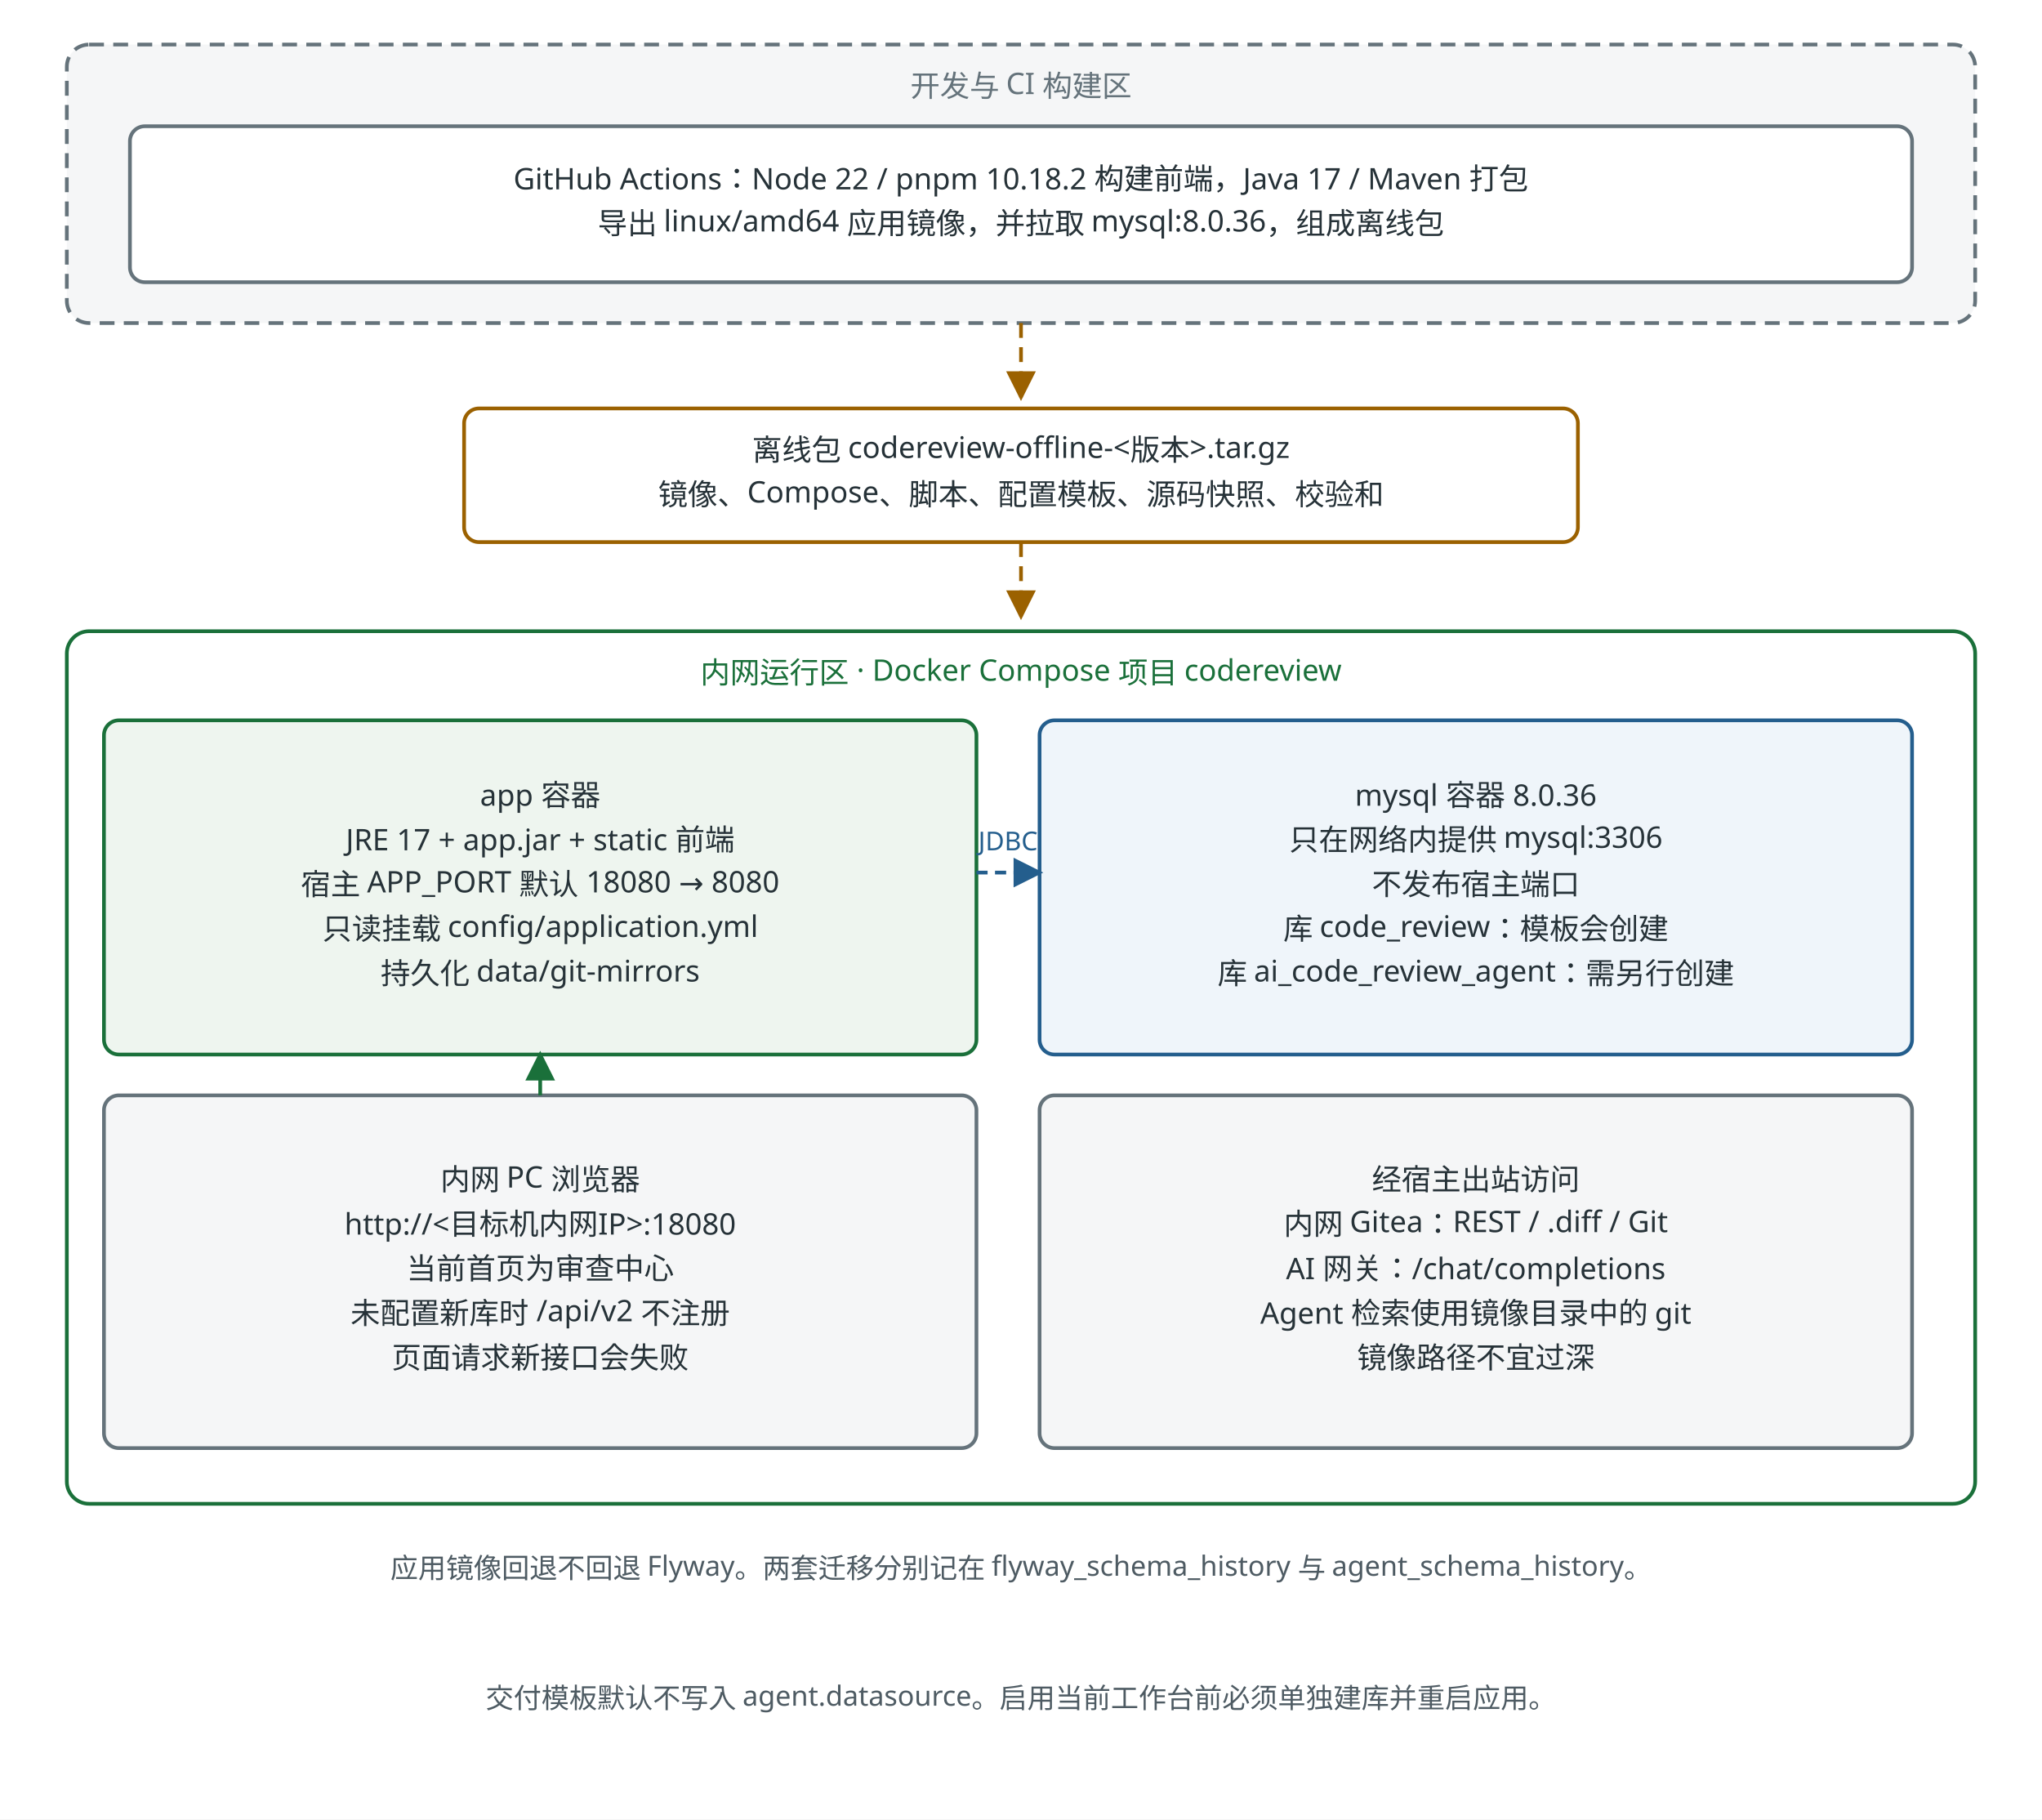
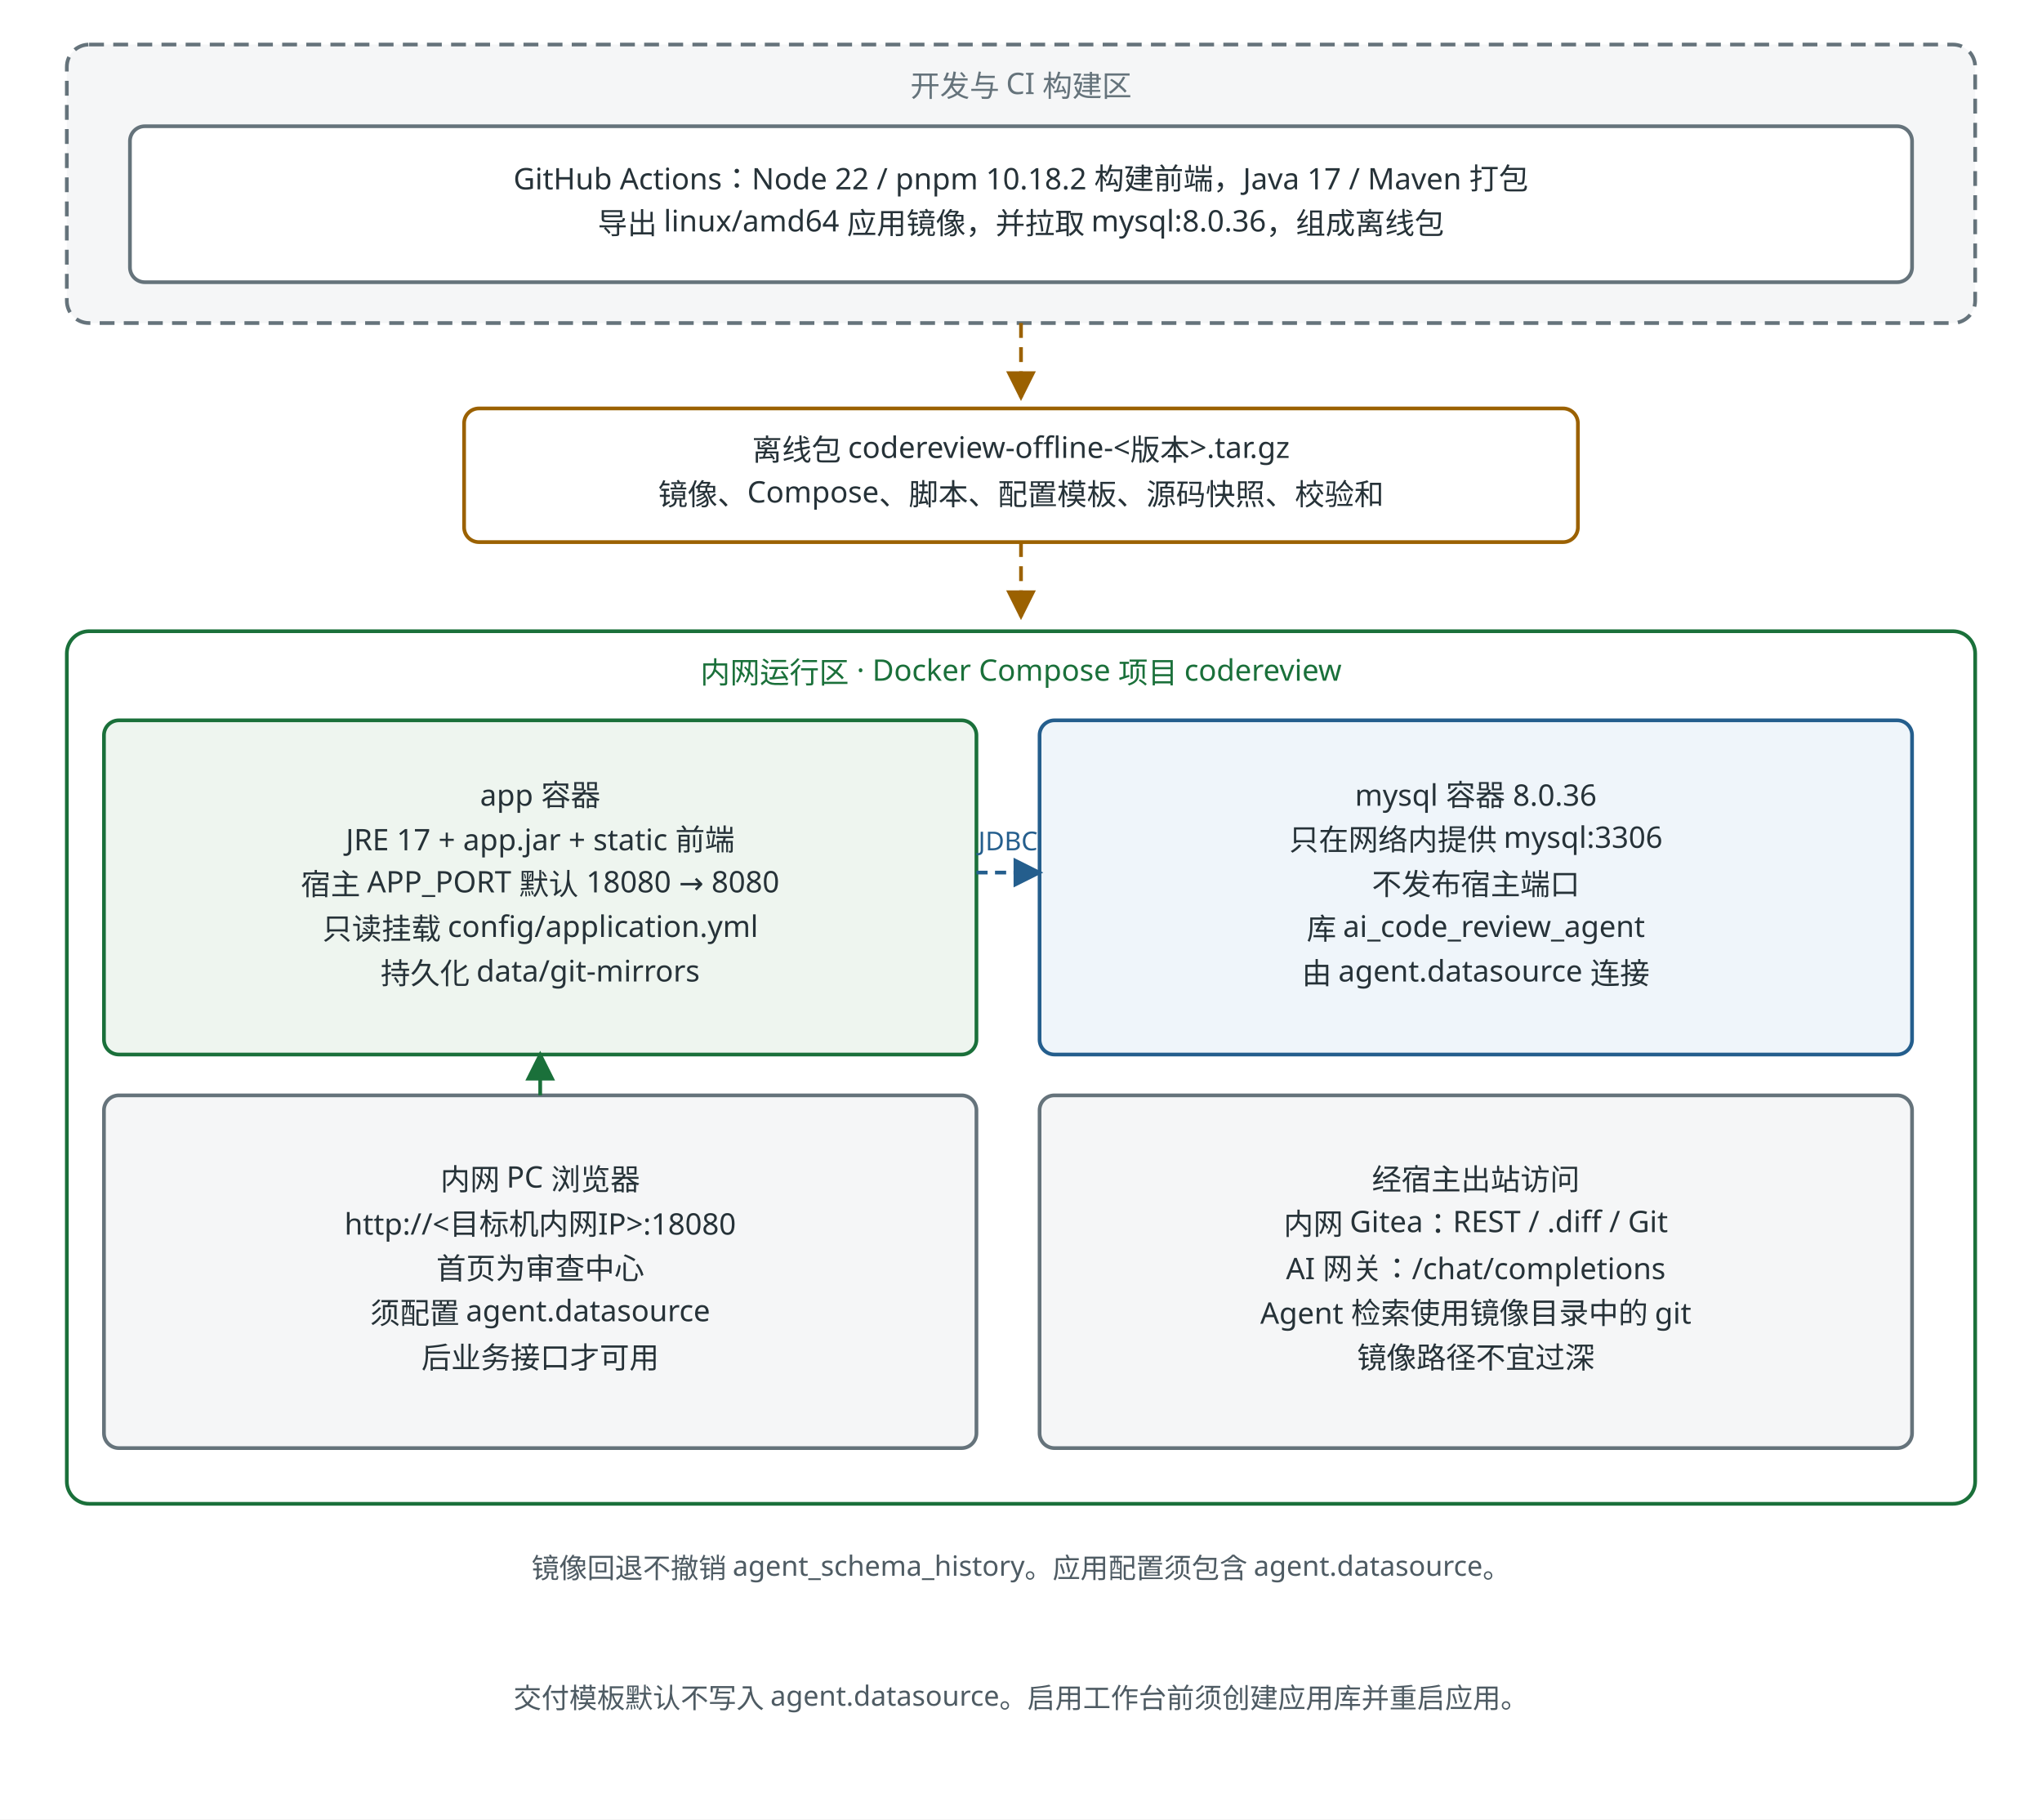
<svg xmlns="http://www.w3.org/2000/svg" width="1100" height="980" viewBox="0 0 1100 980">
  <rect width="100%" height="100%" fill="#FFFFFF" />
  <defs>
    <marker id="arrow-1A703A" markerWidth="8" markerHeight="8" refX="7" refY="4" orient="auto">
      <path d="M0,0 L8,4 L0,8 Z" fill="#1A703A" />
    </marker>
    <marker id="arrow-245E8D" markerWidth="8" markerHeight="8" refX="7" refY="4" orient="auto">
      <path d="M0,0 L8,4 L0,8 Z" fill="#245E8D" />
    </marker>
    <marker id="arrow-9B6100" markerWidth="8" markerHeight="8" refX="7" refY="4" orient="auto">
      <path d="M0,0 L8,4 L0,8 Z" fill="#9B6100" />
    </marker>
    <marker id="arrow-65737B" markerWidth="8" markerHeight="8" refX="7" refY="4" orient="auto">
      <path d="M0,0 L8,4 L0,8 Z" fill="#65737B" />
    </marker>
  </defs>
  <rect x="36" y="24" width="1028" height="150" rx="12" fill="#F5F6F7" stroke="#65737B" stroke-width="2" stroke-dasharray="8 5" />
  <text x="550" y="52" text-anchor="middle" font-family="WenQuanYi Micro Hei, sans-serif" font-size="16" fill="#65737B">开发与 CI 构建区</text>
  <rect x="70" y="68" width="960" height="84" rx="8" fill="#FFFFFF" stroke="#65737B" stroke-width="2" />
  <text x="550.0" y="102.0" text-anchor="middle" font-family="WenQuanYi Micro Hei, sans-serif" font-size="16" font-weight="400" fill="#263238">GitHub Actions：Node 22 / pnpm 10.18.2 构建前端，Java 17 / Maven 打包</text>
  <text x="550.0" y="126.0" text-anchor="middle" font-family="WenQuanYi Micro Hei, sans-serif" font-size="16" font-weight="400" fill="#263238">导出 linux/amd64 应用镜像，并拉取 mysql:8.0.36，组成离线包</text>
  <line x1="550" y1="174" x2="550" y2="214" stroke="#9B6100" stroke-width="2" stroke-dasharray="8 5" marker-end="url(#arrow-9B6100)" />
  <rect x="250" y="220" width="600" height="72" rx="8" fill="#FFFFFF" stroke="#9B6100" stroke-width="2" />
  <text x="550.0" y="248.0" text-anchor="middle" font-family="WenQuanYi Micro Hei, sans-serif" font-size="16" font-weight="400" fill="#263238">离线包 codereview-offline-&lt;版本&gt;.tar.gz</text>
  <text x="550.0" y="272.0" text-anchor="middle" font-family="WenQuanYi Micro Hei, sans-serif" font-size="16" font-weight="400" fill="#263238">镜像、Compose、脚本、配置模板、源码快照、校验和</text>
  <line x1="550" y1="292" x2="550" y2="332" stroke="#9B6100" stroke-width="2" stroke-dasharray="8 5" marker-end="url(#arrow-9B6100)" />
  <rect x="36" y="340" width="1028" height="470" rx="12" fill="#FFFFFF" stroke="#1A703A" stroke-width="2" />
  <text x="550" y="368" text-anchor="middle" font-family="WenQuanYi Micro Hei, sans-serif" font-size="16" fill="#1A703A">内网运行区 · Docker Compose 项目 codereview</text>
  <rect x="56" y="388" width="470" height="180" rx="8" fill="#EEF5EF" stroke="#1A703A" stroke-width="2" />
  <text x="291.0" y="434.0" text-anchor="middle" font-family="WenQuanYi Micro Hei, sans-serif" font-size="16" font-weight="400" fill="#263238">app 容器</text>
  <text x="291.0" y="458.0" text-anchor="middle" font-family="WenQuanYi Micro Hei, sans-serif" font-size="16" font-weight="400" fill="#263238">JRE 17 + app.jar + static 前端</text>
  <text x="291.0" y="482.0" text-anchor="middle" font-family="WenQuanYi Micro Hei, sans-serif" font-size="16" font-weight="400" fill="#263238">宿主 APP_PORT 默认 18080 → 8080</text>
  <text x="291.0" y="506.0" text-anchor="middle" font-family="WenQuanYi Micro Hei, sans-serif" font-size="16" font-weight="400" fill="#263238">只读挂载 config/application.yml</text>
  <text x="291.0" y="530.0" text-anchor="middle" font-family="WenQuanYi Micro Hei, sans-serif" font-size="16" font-weight="400" fill="#263238">持久化 data/git-mirrors</text>
  <rect x="560" y="388" width="470" height="180" rx="8" fill="#EFF5FA" stroke="#245E8D" stroke-width="2" />
  <text x="795.0" y="434.0" text-anchor="middle" font-family="WenQuanYi Micro Hei, sans-serif" font-size="16" font-weight="400" fill="#263238">mysql 容器  8.0.36</text>
  <text x="795.0" y="458.0" text-anchor="middle" font-family="WenQuanYi Micro Hei, sans-serif" font-size="16" font-weight="400" fill="#263238">只在网络内提供 mysql:3306</text>
  <text x="795.0" y="482.0" text-anchor="middle" font-family="WenQuanYi Micro Hei, sans-serif" font-size="16" font-weight="400" fill="#263238">不发布宿主端口</text>
-   <text x="795.0" y="506.0" text-anchor="middle" font-family="WenQuanYi Micro Hei, sans-serif" font-size="16" font-weight="400" fill="#263238">库 code_review：模板会创建</text>
-   <text x="795.0" y="530.0" text-anchor="middle" font-family="WenQuanYi Micro Hei, sans-serif" font-size="16" font-weight="400" fill="#263238">库 ai_code_review_agent：需另行创建</text>
+   <text x="795.0" y="506.0" text-anchor="middle" font-family="WenQuanYi Micro Hei, sans-serif" font-size="16" font-weight="400" fill="#263238">库 ai_code_review_agent</text>
+   <text x="795.0" y="530.0" text-anchor="middle" font-family="WenQuanYi Micro Hei, sans-serif" font-size="16" font-weight="400" fill="#263238">由 agent.datasource 连接</text>
  <line x1="526" y1="470" x2="560" y2="470" stroke="#245E8D" stroke-width="2" stroke-dasharray="6 4" marker-end="url(#arrow-245E8D)" />
  <text x="543" y="458" text-anchor="middle" font-family="WenQuanYi Micro Hei, sans-serif" font-size="14" fill="#245E8D">JDBC</text>
  <rect x="56" y="590" width="470" height="190" rx="8" fill="#F5F6F7" stroke="#65737B" stroke-width="2" />
  <text x="291.0" y="641.0" text-anchor="middle" font-family="WenQuanYi Micro Hei, sans-serif" font-size="16" font-weight="400" fill="#263238">内网 PC 浏览器</text>
  <text x="291.0" y="665.0" text-anchor="middle" font-family="WenQuanYi Micro Hei, sans-serif" font-size="16" font-weight="400" fill="#263238">http://&lt;目标机内网IP&gt;:18080</text>
-   <text x="291.0" y="689.0" text-anchor="middle" font-family="WenQuanYi Micro Hei, sans-serif" font-size="16" font-weight="400" fill="#263238">当前首页为审查中心</text>
-   <text x="291.0" y="713.0" text-anchor="middle" font-family="WenQuanYi Micro Hei, sans-serif" font-size="16" font-weight="400" fill="#263238">未配置新库时 /api/v2 不注册</text>
-   <text x="291.0" y="737.0" text-anchor="middle" font-family="WenQuanYi Micro Hei, sans-serif" font-size="16" font-weight="400" fill="#263238">页面请求新接口会失败</text>
+   <text x="291.0" y="689.0" text-anchor="middle" font-family="WenQuanYi Micro Hei, sans-serif" font-size="16" font-weight="400" fill="#263238">首页为审查中心</text>
+   <text x="291.0" y="713.0" text-anchor="middle" font-family="WenQuanYi Micro Hei, sans-serif" font-size="16" font-weight="400" fill="#263238">须配置 agent.datasource</text>
+   <text x="291.0" y="737.0" text-anchor="middle" font-family="WenQuanYi Micro Hei, sans-serif" font-size="16" font-weight="400" fill="#263238">后业务接口才可用</text>
  <rect x="560" y="590" width="470" height="190" rx="8" fill="#F5F6F7" stroke="#65737B" stroke-width="2" />
  <text x="795.0" y="641.0" text-anchor="middle" font-family="WenQuanYi Micro Hei, sans-serif" font-size="16" font-weight="400" fill="#263238">经宿主出站访问</text>
  <text x="795.0" y="665.0" text-anchor="middle" font-family="WenQuanYi Micro Hei, sans-serif" font-size="16" font-weight="400" fill="#263238">内网 Gitea：REST / .diff / Git</text>
  <text x="795.0" y="689.0" text-anchor="middle" font-family="WenQuanYi Micro Hei, sans-serif" font-size="16" font-weight="400" fill="#263238">AI 网关：/chat/completions</text>
  <text x="795.0" y="713.0" text-anchor="middle" font-family="WenQuanYi Micro Hei, sans-serif" font-size="16" font-weight="400" fill="#263238">Agent 检索使用镜像目录中的 git</text>
  <text x="795.0" y="737.0" text-anchor="middle" font-family="WenQuanYi Micro Hei, sans-serif" font-size="16" font-weight="400" fill="#263238">镜像路径不宜过深</text>
  <line x1="291" y1="590" x2="291" y2="568" stroke="#1A703A" stroke-width="2" marker-end="url(#arrow-1A703A)" />
-   <text x="550" y="850" text-anchor="middle" font-family="WenQuanYi Micro Hei, sans-serif" font-size="15" fill="#4E5B63">应用镜像回退不回退 Flyway。两套迁移分别记在 flyway_schema_history 与 agent_schema_history。</text>
-   <text x="550" y="920" text-anchor="middle" font-family="WenQuanYi Micro Hei, sans-serif" font-size="15" fill="#4E5B63">交付模板默认不写入 agent.datasource。启用当前工作台前必须单独建库并重启应用。</text>
+   <text x="550" y="850" text-anchor="middle" font-family="WenQuanYi Micro Hei, sans-serif" font-size="15" fill="#4E5B63">镜像回退不撤销 agent_schema_history。应用配置须包含 agent.datasource。</text>
+   <text x="550" y="920" text-anchor="middle" font-family="WenQuanYi Micro Hei, sans-serif" font-size="15" fill="#4E5B63">交付模板默认不写入 agent.datasource。启用工作台前须创建应用库并重启应用。</text>
</svg>
